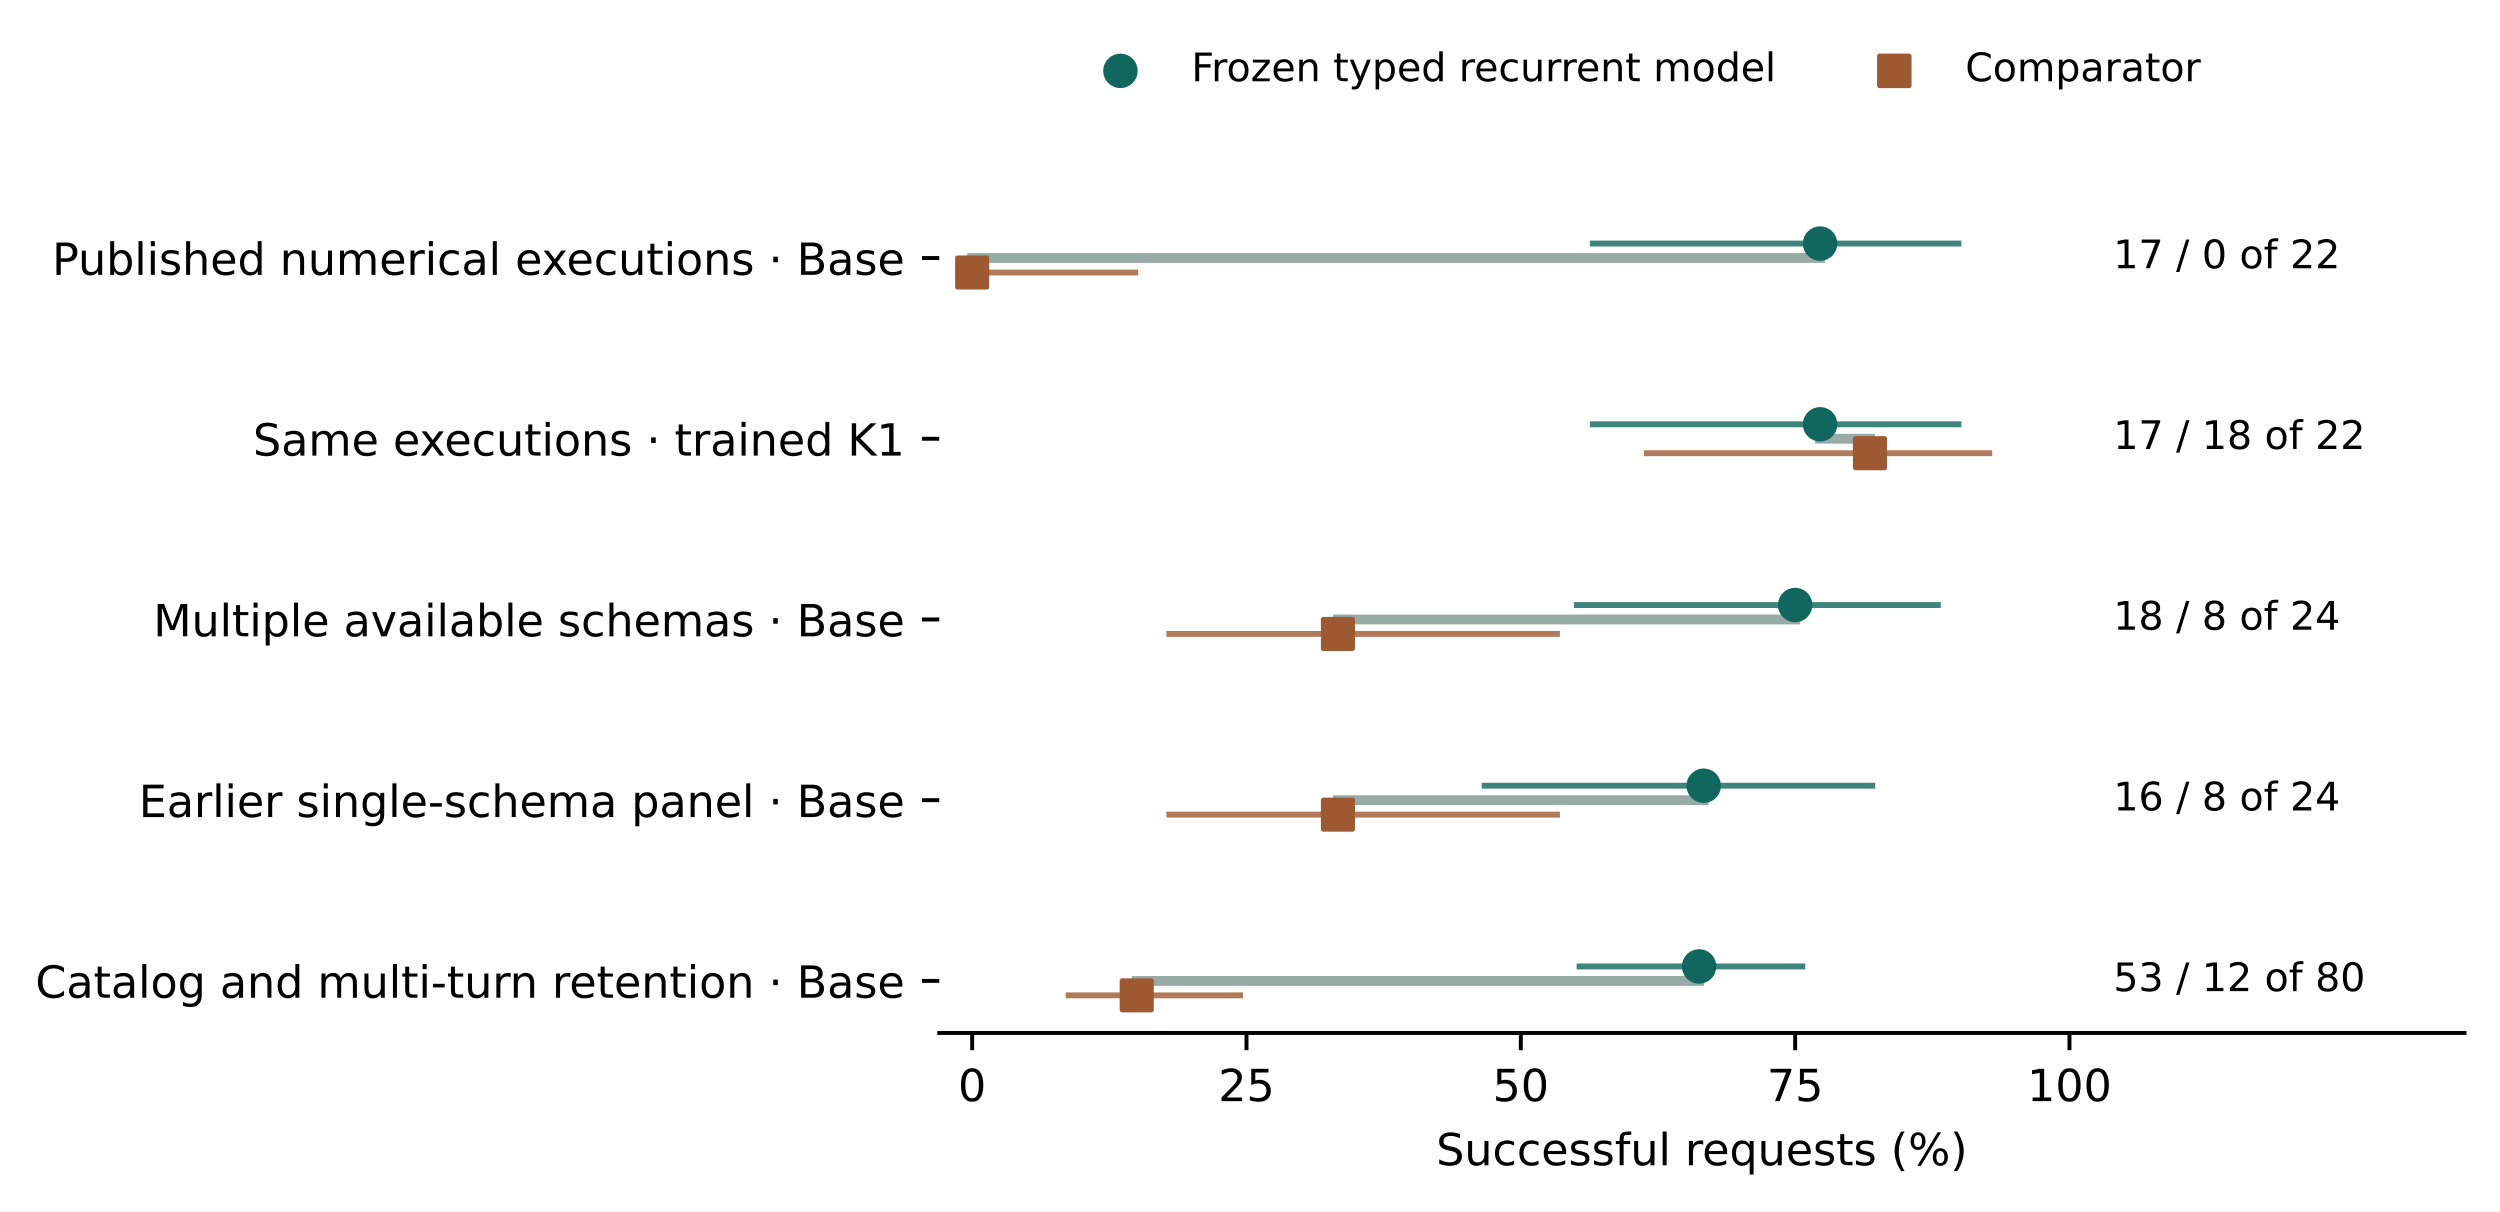
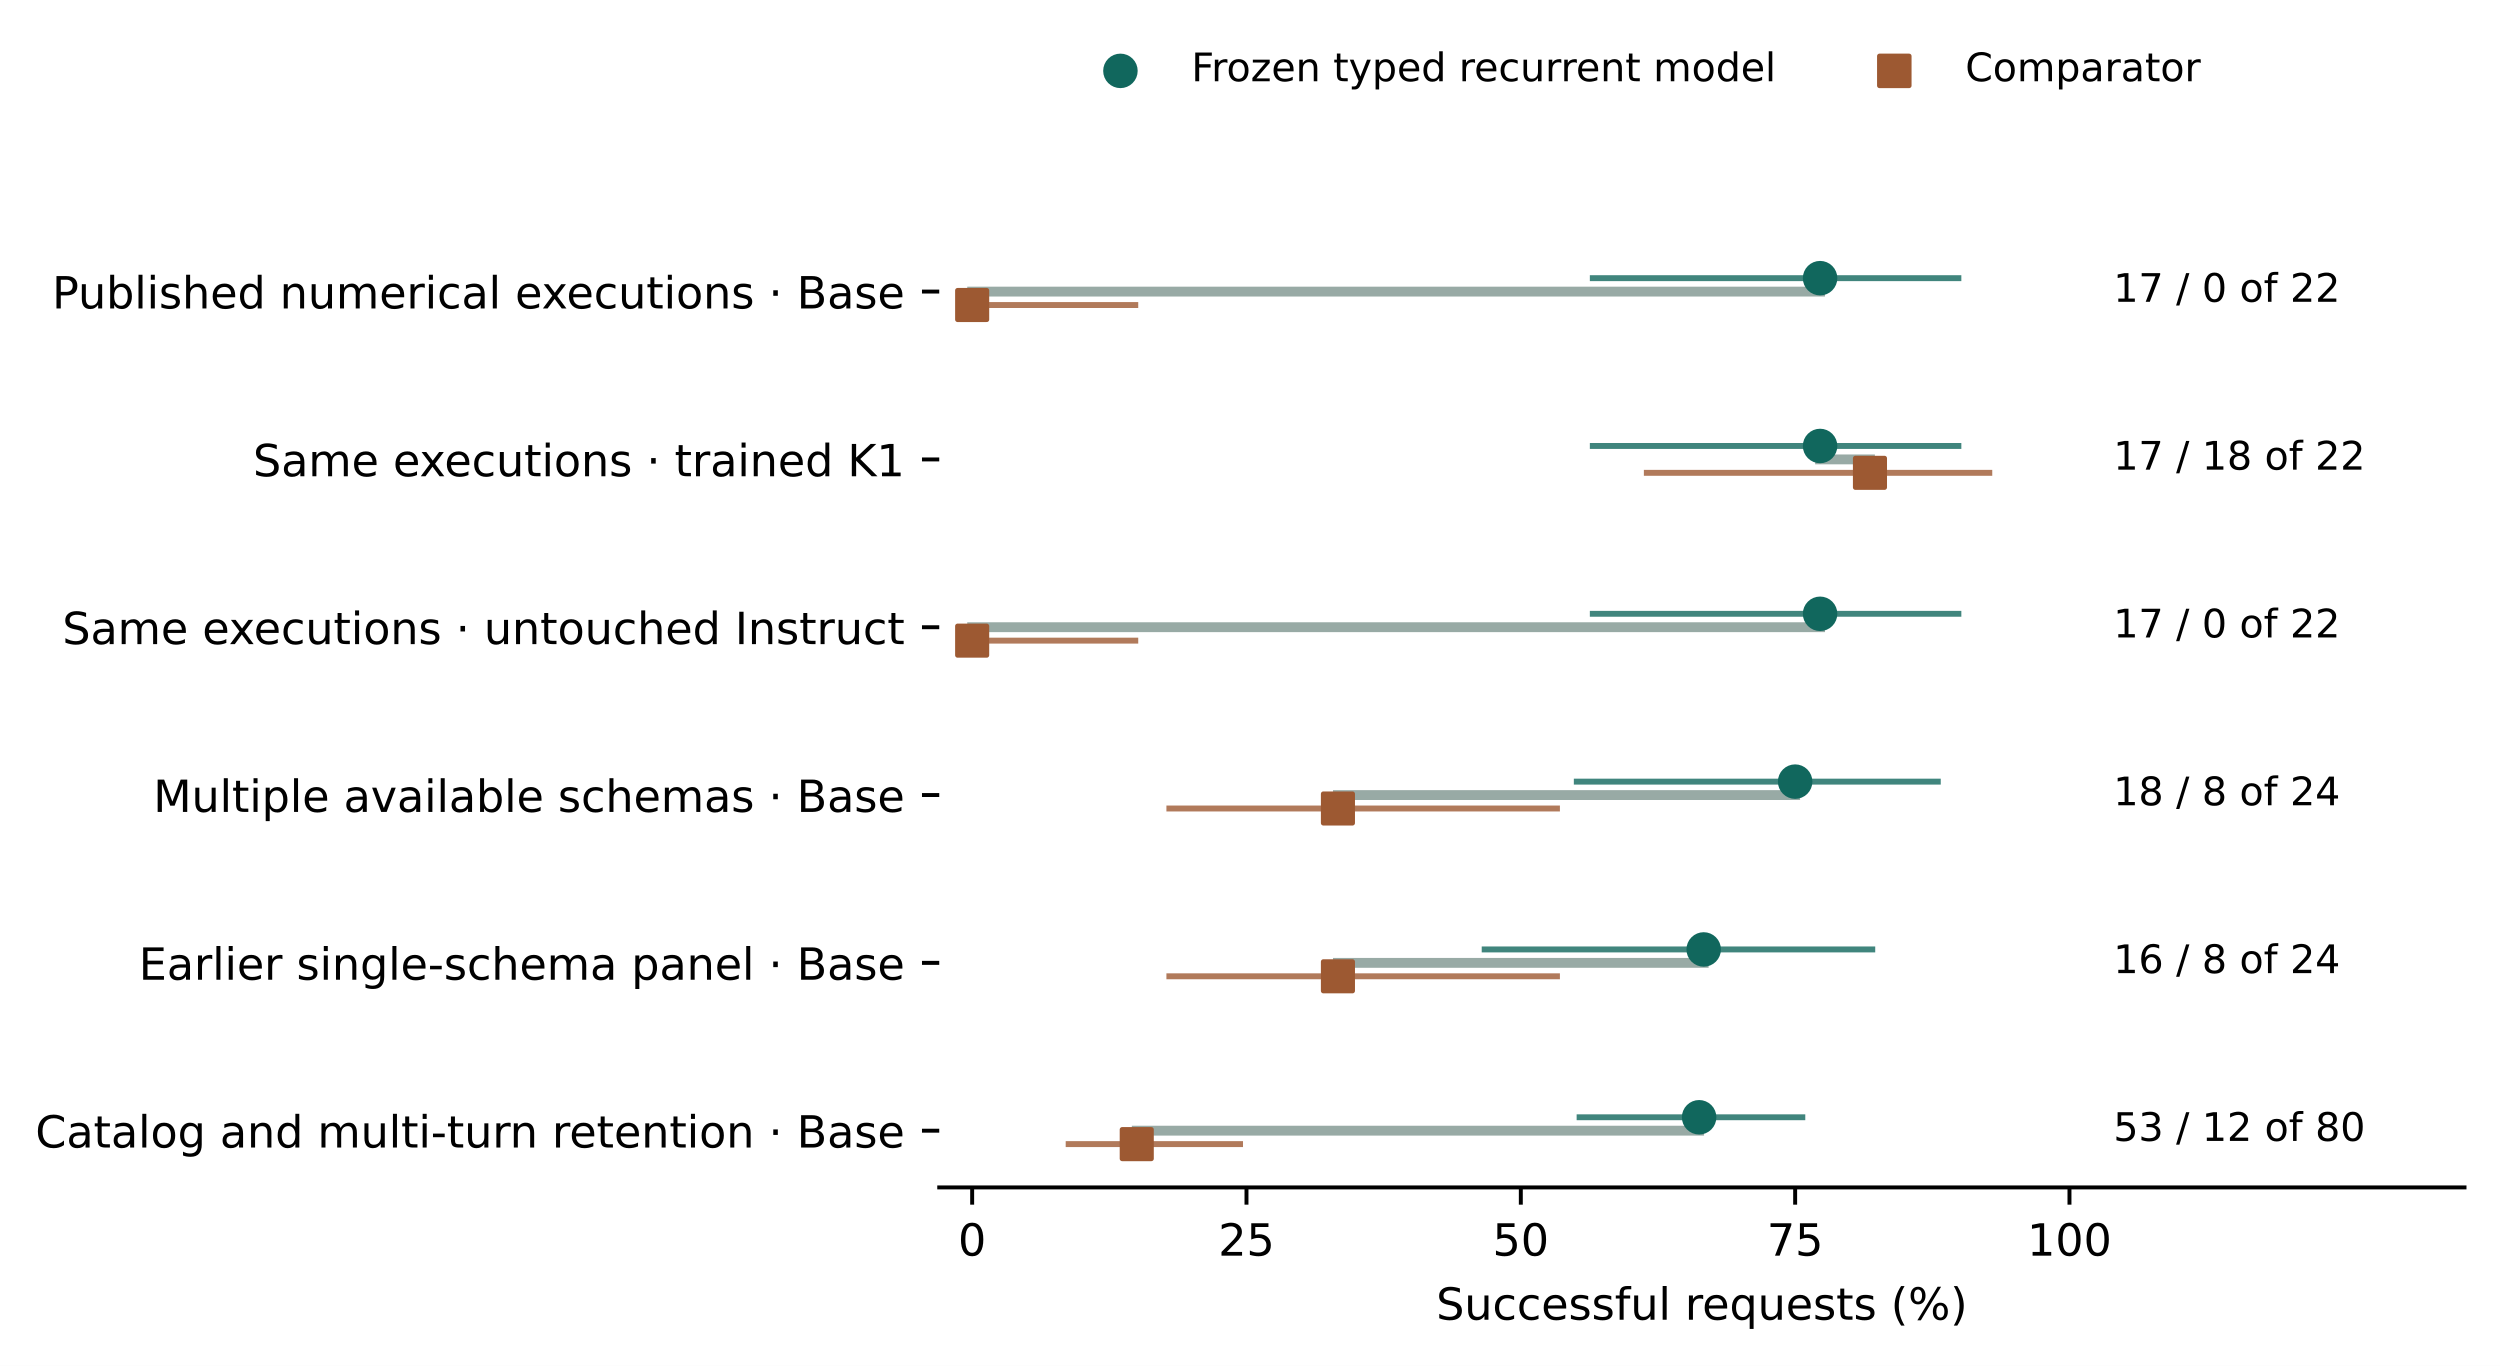
- <svg xmlns="http://www.w3.org/2000/svg" xmlns:xlink="http://www.w3.org/1999/xlink" width="507.188pt" height="245.762pt" viewBox="0 0 507.188 245.762" version="1.1">
+ <svg xmlns="http://www.w3.org/2000/svg" xmlns:xlink="http://www.w3.org/1999/xlink" width="507.188pt" height="277.099pt" viewBox="0 0 507.188 277.099" version="1.1">
  <defs>
    <style type="text/css">*{stroke-linejoin: round; stroke-linecap: butt}</style>
  </defs>
  <g id="figure_1">
    <g id="patch_1">
-       <path d="M 0 245.762  L 507.188 245.762  L 507.188 0  L 0 0  z " style="fill: #ffffff" />
+       <path d="M 0 277.099  L 507.188 277.099  L 507.188 0  L 0 0  z " style="fill: #ffffff" />
    </g>
    <g id="axes_1">
      <g id="patch_2">
-         <path d="M 190.548 209.561  L 499.988 209.561  L 499.988 41.788  L 190.548 41.788  z " style="fill: #ffffff" />
+         <path d="M 190.548 240.898  L 499.988 240.898  L 499.988 47.648  L 190.548 47.648  z " style="fill: #ffffff" />
      </g>
      <g id="line2d_1">
-         <path d="M 369.25 52.347  L 197.227 52.347  " clip-path="url(#p521fad9dab)" style="fill: none; stroke: #98aaa5; stroke-width: 2; stroke-linecap: square" />
+         <path d="M 369.25 59.156  L 197.227 59.156  " clip-path="url(#p52b3ad1a8a)" style="fill: none; stroke: #98aaa5; stroke-width: 2; stroke-linecap: square" />
      </g>
      <g id="line2d_2">
-         <path d="M 369.25 89.011  L 379.369 89.011  " clip-path="url(#p521fad9dab)" style="fill: none; stroke: #98aaa5; stroke-width: 2; stroke-linecap: square" />
+         <path d="M 369.25 93.202  L 379.369 93.202  " clip-path="url(#p52b3ad1a8a)" style="fill: none; stroke: #98aaa5; stroke-width: 2; stroke-linecap: square" />
      </g>
      <g id="line2d_3">
-         <path d="M 364.191 125.675  L 271.433 125.675  " clip-path="url(#p521fad9dab)" style="fill: none; stroke: #98aaa5; stroke-width: 2; stroke-linecap: square" />
+         <path d="M 369.25 127.249  L 197.227 127.249  " clip-path="url(#p52b3ad1a8a)" style="fill: none; stroke: #98aaa5; stroke-width: 2; stroke-linecap: square" />
      </g>
      <g id="line2d_4">
-         <path d="M 345.639 162.339  L 271.433 162.339  " clip-path="url(#p521fad9dab)" style="fill: none; stroke: #98aaa5; stroke-width: 2; stroke-linecap: square" />
+         <path d="M 364.191 161.296  L 271.433 161.296  " clip-path="url(#p52b3ad1a8a)" style="fill: none; stroke: #98aaa5; stroke-width: 2; stroke-linecap: square" />
      </g>
      <g id="line2d_5">
-         <path d="M 344.711 199.002  L 230.619 199.002  " clip-path="url(#p521fad9dab)" style="fill: none; stroke: #98aaa5; stroke-width: 2; stroke-linecap: square" />
+         <path d="M 345.639 195.343  L 271.433 195.343  " clip-path="url(#p52b3ad1a8a)" style="fill: none; stroke: #98aaa5; stroke-width: 2; stroke-linecap: square" />
+       </g>
+       <g id="line2d_6">
+         <path d="M 344.711 229.39  L 230.619 229.39  " clip-path="url(#p52b3ad1a8a)" style="fill: none; stroke: #98aaa5; stroke-width: 2; stroke-linecap: square" />
      </g>
      <g id="PathCollection_1" />
      <g id="PathCollection_2" />
      <g id="matplotlib.axis_1">
        <g id="xtick_1">
-           <g id="line2d_6">
+           <g id="line2d_7">
            <defs>
              <path id="m80cf2e9eaa" d="M 0 0  L 0 3.5  " style="stroke: #000000; stroke-width: 0.8" />
            </defs>
            <g>
-               <use xlink:href="#m80cf2e9eaa" x="197.227" y="209.561" style="stroke: #000000; stroke-width: 0.8" />
+               <use xlink:href="#m80cf2e9eaa" x="197.227" y="240.898" style="stroke: #000000; stroke-width: 0.8" />
            </g>
          </g>
          <g id="text_1">
-             <text style="font-size: 9px; font-family: 'DejaVu Sans'; text-anchor: middle" x="197.227" y="223.399" transform="rotate(-0 197.2265 223.3994)">0</text>
+             <text style="font-size: 9px; font-family: 'DejaVu Sans'; text-anchor: middle" x="197.227" y="254.736" transform="rotate(-0 197.2265 254.7361)">0</text>
          </g>
        </g>
        <g id="xtick_2">
-           <g id="line2d_7">
-             <g>
-               <use xlink:href="#m80cf2e9eaa" x="252.881" y="209.561" style="stroke: #000000; stroke-width: 0.8" />
+           <g id="line2d_8">
+             <g>
+               <use xlink:href="#m80cf2e9eaa" x="252.881" y="240.898" style="stroke: #000000; stroke-width: 0.8" />
            </g>
          </g>
          <g id="text_2">
-             <text style="font-size: 9px; font-family: 'DejaVu Sans'; text-anchor: middle" x="252.881" y="223.399" transform="rotate(-0 252.8812 223.3994)">25</text>
+             <text style="font-size: 9px; font-family: 'DejaVu Sans'; text-anchor: middle" x="252.881" y="254.736" transform="rotate(-0 252.8812 254.7361)">25</text>
          </g>
        </g>
        <g id="xtick_3">
-           <g id="line2d_8">
-             <g>
-               <use xlink:href="#m80cf2e9eaa" x="308.536" y="209.561" style="stroke: #000000; stroke-width: 0.8" />
+           <g id="line2d_9">
+             <g>
+               <use xlink:href="#m80cf2e9eaa" x="308.536" y="240.898" style="stroke: #000000; stroke-width: 0.8" />
            </g>
          </g>
          <g id="text_3">
-             <text style="font-size: 9px; font-family: 'DejaVu Sans'; text-anchor: middle" x="308.536" y="223.399" transform="rotate(-0 308.5359 223.3994)">50</text>
+             <text style="font-size: 9px; font-family: 'DejaVu Sans'; text-anchor: middle" x="308.536" y="254.736" transform="rotate(-0 308.5359 254.7361)">50</text>
          </g>
        </g>
        <g id="xtick_4">
-           <g id="line2d_9">
-             <g>
-               <use xlink:href="#m80cf2e9eaa" x="364.191" y="209.561" style="stroke: #000000; stroke-width: 0.8" />
+           <g id="line2d_10">
+             <g>
+               <use xlink:href="#m80cf2e9eaa" x="364.191" y="240.898" style="stroke: #000000; stroke-width: 0.8" />
            </g>
          </g>
          <g id="text_4">
-             <text style="font-size: 9px; font-family: 'DejaVu Sans'; text-anchor: middle" x="364.191" y="223.399" transform="rotate(-0 364.1906 223.3994)">75</text>
+             <text style="font-size: 9px; font-family: 'DejaVu Sans'; text-anchor: middle" x="364.191" y="254.736" transform="rotate(-0 364.1906 254.7361)">75</text>
          </g>
        </g>
        <g id="xtick_5">
-           <g id="line2d_10">
-             <g>
-               <use xlink:href="#m80cf2e9eaa" x="419.845" y="209.561" style="stroke: #000000; stroke-width: 0.8" />
+           <g id="line2d_11">
+             <g>
+               <use xlink:href="#m80cf2e9eaa" x="419.845" y="240.898" style="stroke: #000000; stroke-width: 0.8" />
            </g>
          </g>
          <g id="text_5">
-             <text style="font-size: 9px; font-family: 'DejaVu Sans'; text-anchor: middle" x="419.845" y="223.399" transform="rotate(-0 419.8452 223.3994)">100</text>
+             <text style="font-size: 9px; font-family: 'DejaVu Sans'; text-anchor: middle" x="419.845" y="254.736" transform="rotate(-0 419.8452 254.7361)">100</text>
          </g>
        </g>
        <g id="text_6">
-           <text style="font-size: 9px; font-family: 'DejaVu Sans'; text-anchor: middle" x="345.268" y="236.4" transform="rotate(-0 345.268 236.4001)">Successful requests (%)</text>
+           <text style="font-size: 9px; font-family: 'DejaVu Sans'; text-anchor: middle" x="345.268" y="267.737" transform="rotate(-0 345.268 267.7368)">Successful requests (%)</text>
        </g>
      </g>
      <g id="matplotlib.axis_2">
        <g id="ytick_1">
-           <g id="line2d_11">
+           <g id="line2d_12">
            <defs>
              <path id="m7516edb244" d="M 0 0  L -3.5 0  " style="stroke: #000000; stroke-width: 0.8" />
            </defs>
            <g>
-               <use xlink:href="#m7516edb244" x="190.548" y="52.347" style="stroke: #000000; stroke-width: 0.8" />
+               <use xlink:href="#m7516edb244" x="190.548" y="59.156" style="stroke: #000000; stroke-width: 0.8" />
            </g>
          </g>
          <g id="text_7">
-             <text style="font-size: 9px; font-family: 'DejaVu Sans'; text-anchor: end" x="183.548" y="55.766" transform="rotate(-0 183.548 55.76639)">Published numerical executions · Base</text>
+             <text style="font-size: 9px; font-family: 'DejaVu Sans'; text-anchor: end" x="183.548" y="62.575" transform="rotate(-0 183.548 62.5748)">Published numerical executions · Base</text>
          </g>
        </g>
        <g id="ytick_2">
-           <g id="line2d_12">
-             <g>
-               <use xlink:href="#m7516edb244" x="190.548" y="89.011" style="stroke: #000000; stroke-width: 0.8" />
+           <g id="line2d_13">
+             <g>
+               <use xlink:href="#m7516edb244" x="190.548" y="93.202" style="stroke: #000000; stroke-width: 0.8" />
            </g>
          </g>
          <g id="text_8">
-             <text style="font-size: 9px; font-family: 'DejaVu Sans'; text-anchor: end" x="183.548" y="92.43" transform="rotate(-0 183.548 92.4302)">Same executions · trained K1</text>
+             <text style="font-size: 9px; font-family: 'DejaVu Sans'; text-anchor: end" x="183.548" y="96.622" transform="rotate(-0 183.548 96.62176)">Same executions · trained K1</text>
          </g>
        </g>
        <g id="ytick_3">
-           <g id="line2d_13">
-             <g>
-               <use xlink:href="#m7516edb244" x="190.548" y="125.675" style="stroke: #000000; stroke-width: 0.8" />
+           <g id="line2d_14">
+             <g>
+               <use xlink:href="#m7516edb244" x="190.548" y="127.249" style="stroke: #000000; stroke-width: 0.8" />
            </g>
          </g>
          <g id="text_9">
-             <text style="font-size: 9px; font-family: 'DejaVu Sans'; text-anchor: end" x="183.548" y="129.094" transform="rotate(-0 183.548 129.094)">Multiple available schemas · Base</text>
+             <text style="font-size: 9px; font-family: 'DejaVu Sans'; text-anchor: end" x="183.548" y="130.669" transform="rotate(-0 183.548 130.6687)">Same executions · untouched Instruct</text>
          </g>
        </g>
        <g id="ytick_4">
-           <g id="line2d_14">
-             <g>
-               <use xlink:href="#m7516edb244" x="190.548" y="162.339" style="stroke: #000000; stroke-width: 0.8" />
+           <g id="line2d_15">
+             <g>
+               <use xlink:href="#m7516edb244" x="190.548" y="161.296" style="stroke: #000000; stroke-width: 0.8" />
            </g>
          </g>
          <g id="text_10">
-             <text style="font-size: 9px; font-family: 'DejaVu Sans'; text-anchor: end" x="183.548" y="165.758" transform="rotate(-0 183.548 165.7578)">Earlier single-schema panel · Base</text>
+             <text style="font-size: 9px; font-family: 'DejaVu Sans'; text-anchor: end" x="183.548" y="164.716" transform="rotate(-0 183.548 164.7157)">Multiple available schemas · Base</text>
          </g>
        </g>
        <g id="ytick_5">
-           <g id="line2d_15">
-             <g>
-               <use xlink:href="#m7516edb244" x="190.548" y="199.002" style="stroke: #000000; stroke-width: 0.8" />
+           <g id="line2d_16">
+             <g>
+               <use xlink:href="#m7516edb244" x="190.548" y="195.343" style="stroke: #000000; stroke-width: 0.8" />
            </g>
          </g>
          <g id="text_11">
-             <text style="font-size: 9px; font-family: 'DejaVu Sans'; text-anchor: end" x="183.548" y="202.422" transform="rotate(-0 183.548 202.4216)">Catalog and multi-turn retention · Base</text>
-           </g>
-         </g>
-       </g>
-       <g id="line2d_16">
-         <path d="M 323.14 49.414  L 397.309 49.414  " clip-path="url(#p521fad9dab)" style="fill: none; stroke: #11675d; stroke-opacity: 0.8; stroke-width: 1.2; stroke-linecap: square" />
-       </g>
-       <g id="line2d_17">
-         <path d="M 197.227 55.28  L 230.32 55.28  " clip-path="url(#p521fad9dab)" style="fill: none; stroke: #9d5932; stroke-opacity: 0.8; stroke-width: 1.2; stroke-linecap: square" />
+             <text style="font-size: 9px; font-family: 'DejaVu Sans'; text-anchor: end" x="183.548" y="198.763" transform="rotate(-0 183.548 198.7626)">Earlier single-schema panel · Base</text>
+           </g>
+         </g>
+         <g id="ytick_6">
+           <g id="line2d_17">
+             <g>
+               <use xlink:href="#m7516edb244" x="190.548" y="229.39" style="stroke: #000000; stroke-width: 0.8" />
+             </g>
+           </g>
+           <g id="text_12">
+             <text style="font-size: 9px; font-family: 'DejaVu Sans'; text-anchor: end" x="183.548" y="232.81" transform="rotate(-0 183.548 232.8096)">Catalog and multi-turn retention · Base</text>
+           </g>
+         </g>
      </g>
      <g id="line2d_18">
-         <path d="M 323.14 86.078  L 397.309 86.078  " clip-path="url(#p521fad9dab)" style="fill: none; stroke: #11675d; stroke-opacity: 0.8; stroke-width: 1.2; stroke-linecap: square" />
+         <path d="M 323.14 56.432  L 397.309 56.432  " clip-path="url(#p52b3ad1a8a)" style="fill: none; stroke: #11675d; stroke-opacity: 0.8; stroke-width: 1.2; stroke-linecap: square" />
      </g>
      <g id="line2d_19">
-         <path d="M 334.1 91.944  L 403.579 91.944  " clip-path="url(#p521fad9dab)" style="fill: none; stroke: #9d5932; stroke-opacity: 0.8; stroke-width: 1.2; stroke-linecap: square" />
+         <path d="M 197.227 61.879  L 230.32 61.879  " clip-path="url(#p52b3ad1a8a)" style="fill: none; stroke: #9d5932; stroke-opacity: 0.8; stroke-width: 1.2; stroke-linecap: square" />
      </g>
      <g id="line2d_20">
-         <path d="M 319.891 122.742  L 393.132 122.742  " clip-path="url(#p521fad9dab)" style="fill: none; stroke: #11675d; stroke-opacity: 0.8; stroke-width: 1.2; stroke-linecap: square" />
+         <path d="M 323.14 90.479  L 397.309 90.479  " clip-path="url(#p52b3ad1a8a)" style="fill: none; stroke: #11675d; stroke-opacity: 0.8; stroke-width: 1.2; stroke-linecap: square" />
      </g>
      <g id="line2d_21">
-         <path d="M 237.236 128.608  L 315.868 128.608  " clip-path="url(#p521fad9dab)" style="fill: none; stroke: #9d5932; stroke-opacity: 0.8; stroke-width: 1.2; stroke-linecap: square" />
+         <path d="M 334.1 95.926  L 403.579 95.926  " clip-path="url(#p52b3ad1a8a)" style="fill: none; stroke: #9d5932; stroke-opacity: 0.8; stroke-width: 1.2; stroke-linecap: square" />
      </g>
      <g id="line2d_22">
-         <path d="M 301.204 159.405  L 379.836 159.405  " clip-path="url(#p521fad9dab)" style="fill: none; stroke: #11675d; stroke-opacity: 0.8; stroke-width: 1.2; stroke-linecap: square" />
+         <path d="M 323.14 124.526  L 397.309 124.526  " clip-path="url(#p52b3ad1a8a)" style="fill: none; stroke: #11675d; stroke-opacity: 0.8; stroke-width: 1.2; stroke-linecap: square" />
      </g>
      <g id="line2d_23">
-         <path d="M 237.236 165.272  L 315.868 165.272  " clip-path="url(#p521fad9dab)" style="fill: none; stroke: #9d5932; stroke-opacity: 0.8; stroke-width: 1.2; stroke-linecap: square" />
+         <path d="M 197.227 129.973  L 230.32 129.973  " clip-path="url(#p52b3ad1a8a)" style="fill: none; stroke: #9d5932; stroke-opacity: 0.8; stroke-width: 1.2; stroke-linecap: square" />
      </g>
      <g id="line2d_24">
-         <path d="M 320.461 196.069  L 365.647 196.069  " clip-path="url(#p521fad9dab)" style="fill: none; stroke: #11675d; stroke-opacity: 0.8; stroke-width: 1.2; stroke-linecap: square" />
+         <path d="M 319.891 158.573  L 393.132 158.573  " clip-path="url(#p52b3ad1a8a)" style="fill: none; stroke: #11675d; stroke-opacity: 0.8; stroke-width: 1.2; stroke-linecap: square" />
      </g>
      <g id="line2d_25">
-         <path d="M 216.804 201.935  L 251.575 201.935  " clip-path="url(#p521fad9dab)" style="fill: none; stroke: #9d5932; stroke-opacity: 0.8; stroke-width: 1.2; stroke-linecap: square" />
+         <path d="M 237.236 164.02  L 315.868 164.02  " clip-path="url(#p52b3ad1a8a)" style="fill: none; stroke: #9d5932; stroke-opacity: 0.8; stroke-width: 1.2; stroke-linecap: square" />
+       </g>
+       <g id="line2d_26">
+         <path d="M 301.204 192.62  L 379.836 192.62  " clip-path="url(#p52b3ad1a8a)" style="fill: none; stroke: #11675d; stroke-opacity: 0.8; stroke-width: 1.2; stroke-linecap: square" />
+       </g>
+       <g id="line2d_27">
+         <path d="M 237.236 198.067  L 315.868 198.067  " clip-path="url(#p52b3ad1a8a)" style="fill: none; stroke: #9d5932; stroke-opacity: 0.8; stroke-width: 1.2; stroke-linecap: square" />
+       </g>
+       <g id="line2d_28">
+         <path d="M 320.461 226.667  L 365.647 226.667  " clip-path="url(#p52b3ad1a8a)" style="fill: none; stroke: #11675d; stroke-opacity: 0.8; stroke-width: 1.2; stroke-linecap: square" />
+       </g>
+       <g id="line2d_29">
+         <path d="M 216.804 232.114  L 251.575 232.114  " clip-path="url(#p52b3ad1a8a)" style="fill: none; stroke: #9d5932; stroke-opacity: 0.8; stroke-width: 1.2; stroke-linecap: square" />
      </g>
      <g id="patch_3">
-         <path d="M 190.548 209.561  L 499.988 209.561  " style="fill: none; stroke: #000000; stroke-width: 0.8; stroke-linejoin: miter; stroke-linecap: square" />
+         <path d="M 190.548 240.898  L 499.988 240.898  " style="fill: none; stroke: #000000; stroke-width: 0.8; stroke-linejoin: miter; stroke-linecap: square" />
      </g>
      <g id="PathCollection_3">
        <defs>
          <path id="m953b3ea523" d="M 0 3  C 0.796 3 1.559 2.684 2.121 2.121  C 2.684 1.559 3 0.796 3 0  C 3 -0.796 2.684 -1.559 2.121 -2.121  C 1.559 -2.684 0.796 -3 0 -3  C -0.796 -3 -1.559 -2.684 -2.121 -2.121  C -2.684 -1.559 -3 -0.796 -3 0  C -3 0.796 -2.684 1.559 -2.121 2.121  C -1.559 2.684 -0.796 3 0 3  z " style="stroke: #11675d" />
        </defs>
-         <g clip-path="url(#p521fad9dab)">
-           <use xlink:href="#m953b3ea523" x="369.25" y="49.414" style="fill: #11675d; stroke: #11675d" />
+         <g clip-path="url(#p52b3ad1a8a)">
+           <use xlink:href="#m953b3ea523" x="369.25" y="56.432" style="fill: #11675d; stroke: #11675d" />
        </g>
      </g>
      <g id="PathCollection_4">
        <defs>
          <path id="m7d31d53227" d="M -2.958 2.958  L 2.958 2.958  L 2.958 -2.958  L -2.958 -2.958  z " style="stroke: #9d5932" />
        </defs>
-         <g clip-path="url(#p521fad9dab)">
-           <use xlink:href="#m7d31d53227" x="197.227" y="55.28" style="fill: #9d5932; stroke: #9d5932" />
-         </g>
-       </g>
-       <g id="text_12">
-         <text style="font-size: 8px; font-family: 'DejaVu Sans'; text-anchor: start" x="428.75" y="54.426" transform="rotate(-0 428.75 54.42554)">17 / 0 of 22</text>
+         <g clip-path="url(#p52b3ad1a8a)">
+           <use xlink:href="#m7d31d53227" x="197.227" y="61.879" style="fill: #9d5932; stroke: #9d5932" />
+         </g>
+       </g>
+       <g id="text_13">
+         <text style="font-size: 8px; font-family: 'DejaVu Sans'; text-anchor: start" x="428.75" y="61.234" transform="rotate(-0 428.75 61.23394)">17 / 0 of 22</text>
      </g>
      <g id="PathCollection_5">
-         <g clip-path="url(#p521fad9dab)">
-           <use xlink:href="#m953b3ea523" x="369.25" y="86.078" style="fill: #11675d; stroke: #11675d" />
+         <g clip-path="url(#p52b3ad1a8a)">
+           <use xlink:href="#m953b3ea523" x="369.25" y="90.479" style="fill: #11675d; stroke: #11675d" />
        </g>
      </g>
      <g id="PathCollection_6">
-         <g clip-path="url(#p521fad9dab)">
-           <use xlink:href="#m7d31d53227" x="379.369" y="91.944" style="fill: #9d5932; stroke: #9d5932" />
-         </g>
-       </g>
-       <g id="text_13">
-         <text style="font-size: 8px; font-family: 'DejaVu Sans'; text-anchor: start" x="428.75" y="91.089" transform="rotate(-0 428.75 91.08934)">17 / 18 of 22</text>
+         <g clip-path="url(#p52b3ad1a8a)">
+           <use xlink:href="#m7d31d53227" x="379.369" y="95.926" style="fill: #9d5932; stroke: #9d5932" />
+         </g>
+       </g>
+       <g id="text_14">
+         <text style="font-size: 8px; font-family: 'DejaVu Sans'; text-anchor: start" x="428.75" y="95.281" transform="rotate(-0 428.75 95.2809)">17 / 18 of 22</text>
      </g>
      <g id="PathCollection_7">
-         <g clip-path="url(#p521fad9dab)">
-           <use xlink:href="#m953b3ea523" x="364.191" y="122.742" style="fill: #11675d; stroke: #11675d" />
+         <g clip-path="url(#p52b3ad1a8a)">
+           <use xlink:href="#m953b3ea523" x="369.25" y="124.526" style="fill: #11675d; stroke: #11675d" />
        </g>
      </g>
      <g id="PathCollection_8">
-         <g clip-path="url(#p521fad9dab)">
-           <use xlink:href="#m7d31d53227" x="271.433" y="128.608" style="fill: #9d5932; stroke: #9d5932" />
-         </g>
-       </g>
-       <g id="text_14">
-         <text style="font-size: 8px; font-family: 'DejaVu Sans'; text-anchor: start" x="428.75" y="127.753" transform="rotate(-0 428.75 127.7531)">18 / 8 of 24</text>
+         <g clip-path="url(#p52b3ad1a8a)">
+           <use xlink:href="#m7d31d53227" x="197.227" y="129.973" style="fill: #9d5932; stroke: #9d5932" />
+         </g>
+       </g>
+       <g id="text_15">
+         <text style="font-size: 8px; font-family: 'DejaVu Sans'; text-anchor: start" x="428.75" y="129.328" transform="rotate(-0 428.75 129.3279)">17 / 0 of 22</text>
      </g>
      <g id="PathCollection_9">
-         <g clip-path="url(#p521fad9dab)">
-           <use xlink:href="#m953b3ea523" x="345.639" y="159.405" style="fill: #11675d; stroke: #11675d" />
+         <g clip-path="url(#p52b3ad1a8a)">
+           <use xlink:href="#m953b3ea523" x="364.191" y="158.573" style="fill: #11675d; stroke: #11675d" />
        </g>
      </g>
      <g id="PathCollection_10">
-         <g clip-path="url(#p521fad9dab)">
-           <use xlink:href="#m7d31d53227" x="271.433" y="165.272" style="fill: #9d5932; stroke: #9d5932" />
-         </g>
-       </g>
-       <g id="text_15">
-         <text style="font-size: 8px; font-family: 'DejaVu Sans'; text-anchor: start" x="428.75" y="164.417" transform="rotate(-0 428.75 164.4169)">16 / 8 of 24</text>
+         <g clip-path="url(#p52b3ad1a8a)">
+           <use xlink:href="#m7d31d53227" x="271.433" y="164.02" style="fill: #9d5932; stroke: #9d5932" />
+         </g>
+       </g>
+       <g id="text_16">
+         <text style="font-size: 8px; font-family: 'DejaVu Sans'; text-anchor: start" x="428.75" y="163.375" transform="rotate(-0 428.75 163.3748)">18 / 8 of 24</text>
      </g>
      <g id="PathCollection_11">
-         <g clip-path="url(#p521fad9dab)">
-           <use xlink:href="#m953b3ea523" x="344.711" y="196.069" style="fill: #11675d; stroke: #11675d" />
+         <g clip-path="url(#p52b3ad1a8a)">
+           <use xlink:href="#m953b3ea523" x="345.639" y="192.62" style="fill: #11675d; stroke: #11675d" />
        </g>
      </g>
      <g id="PathCollection_12">
-         <g clip-path="url(#p521fad9dab)">
-           <use xlink:href="#m7d31d53227" x="230.619" y="201.935" style="fill: #9d5932; stroke: #9d5932" />
-         </g>
-       </g>
-       <g id="text_16">
-         <text style="font-size: 8px; font-family: 'DejaVu Sans'; text-anchor: start" x="428.75" y="201.081" transform="rotate(-0 428.75 201.0808)">53 / 12 of 80</text>
+         <g clip-path="url(#p52b3ad1a8a)">
+           <use xlink:href="#m7d31d53227" x="271.433" y="198.067" style="fill: #9d5932; stroke: #9d5932" />
+         </g>
+       </g>
+       <g id="text_17">
+         <text style="font-size: 8px; font-family: 'DejaVu Sans'; text-anchor: start" x="428.75" y="197.422" transform="rotate(-0 428.75 197.4218)">16 / 8 of 24</text>
+       </g>
+       <g id="PathCollection_13">
+         <g clip-path="url(#p52b3ad1a8a)">
+           <use xlink:href="#m953b3ea523" x="344.711" y="226.667" style="fill: #11675d; stroke: #11675d" />
+         </g>
+       </g>
+       <g id="PathCollection_14">
+         <g clip-path="url(#p52b3ad1a8a)">
+           <use xlink:href="#m7d31d53227" x="230.619" y="232.114" style="fill: #9d5932; stroke: #9d5932" />
+         </g>
+       </g>
+       <g id="text_18">
+         <text style="font-size: 8px; font-family: 'DejaVu Sans'; text-anchor: start" x="428.75" y="231.469" transform="rotate(-0 428.75 231.4687)">53 / 12 of 80</text>
      </g>
      <g id="legend_1">
-         <g id="PathCollection_13">
+         <g id="PathCollection_15">
          <g>
            <use xlink:href="#m953b3ea523" x="227.307" y="14.379" style="fill: #11675d; stroke: #11675d" />
          </g>
        </g>
-         <g id="text_17">
+         <g id="text_19">
          <text style="font-size: 8px; font-family: 'DejaVu Sans'; text-anchor: start" x="241.707" y="16.479" transform="rotate(-0 241.7066 16.47875)">Frozen typed recurrent model</text>
        </g>
-         <g id="PathCollection_14">
+         <g id="PathCollection_16">
          <defs>
            <path id="mb944b09efe" d="M -3 3  L 3 3  L 3 -3  L -3 -3  z " style="stroke: #9d5932" />
          </defs>
          <g>
            <use xlink:href="#mb944b09efe" x="384.308" y="14.379" style="fill: #9d5932; stroke: #9d5932" />
          </g>
        </g>
-         <g id="text_18">
+         <g id="text_20">
          <text style="font-size: 8px; font-family: 'DejaVu Sans'; text-anchor: start" x="398.708" y="16.479" transform="rotate(-0 398.7079 16.47875)">Comparator</text>
        </g>
      </g>
    </g>
  </g>
  <defs>
-     <clipPath id="p521fad9dab">
-       <rect x="190.548" y="41.788" width="309.44" height="167.774" />
+     <clipPath id="p52b3ad1a8a">
+       <rect x="190.548" y="47.648" width="309.44" height="193.251" />
    </clipPath>
  </defs>
</svg>
